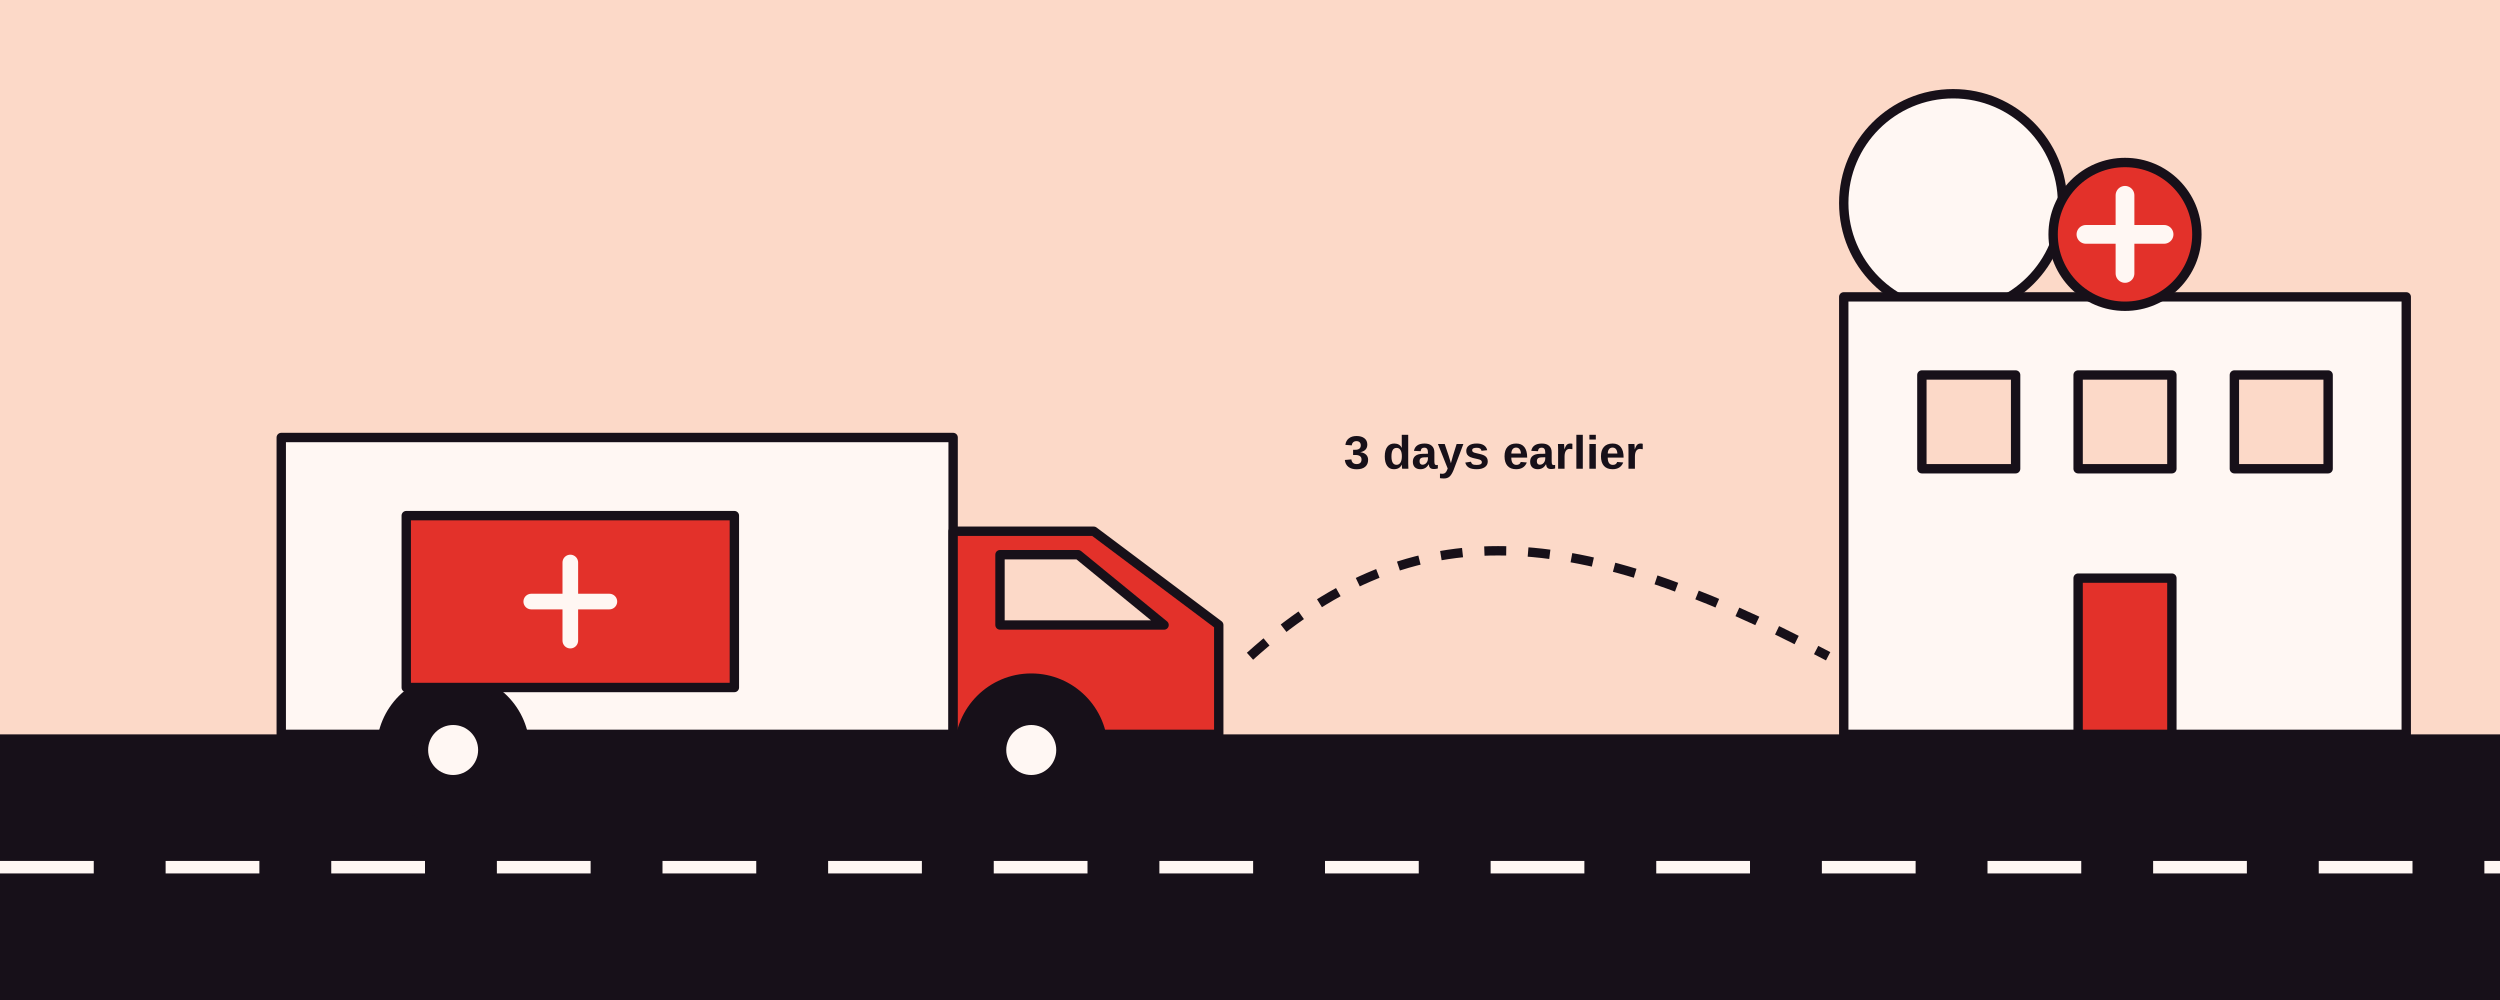
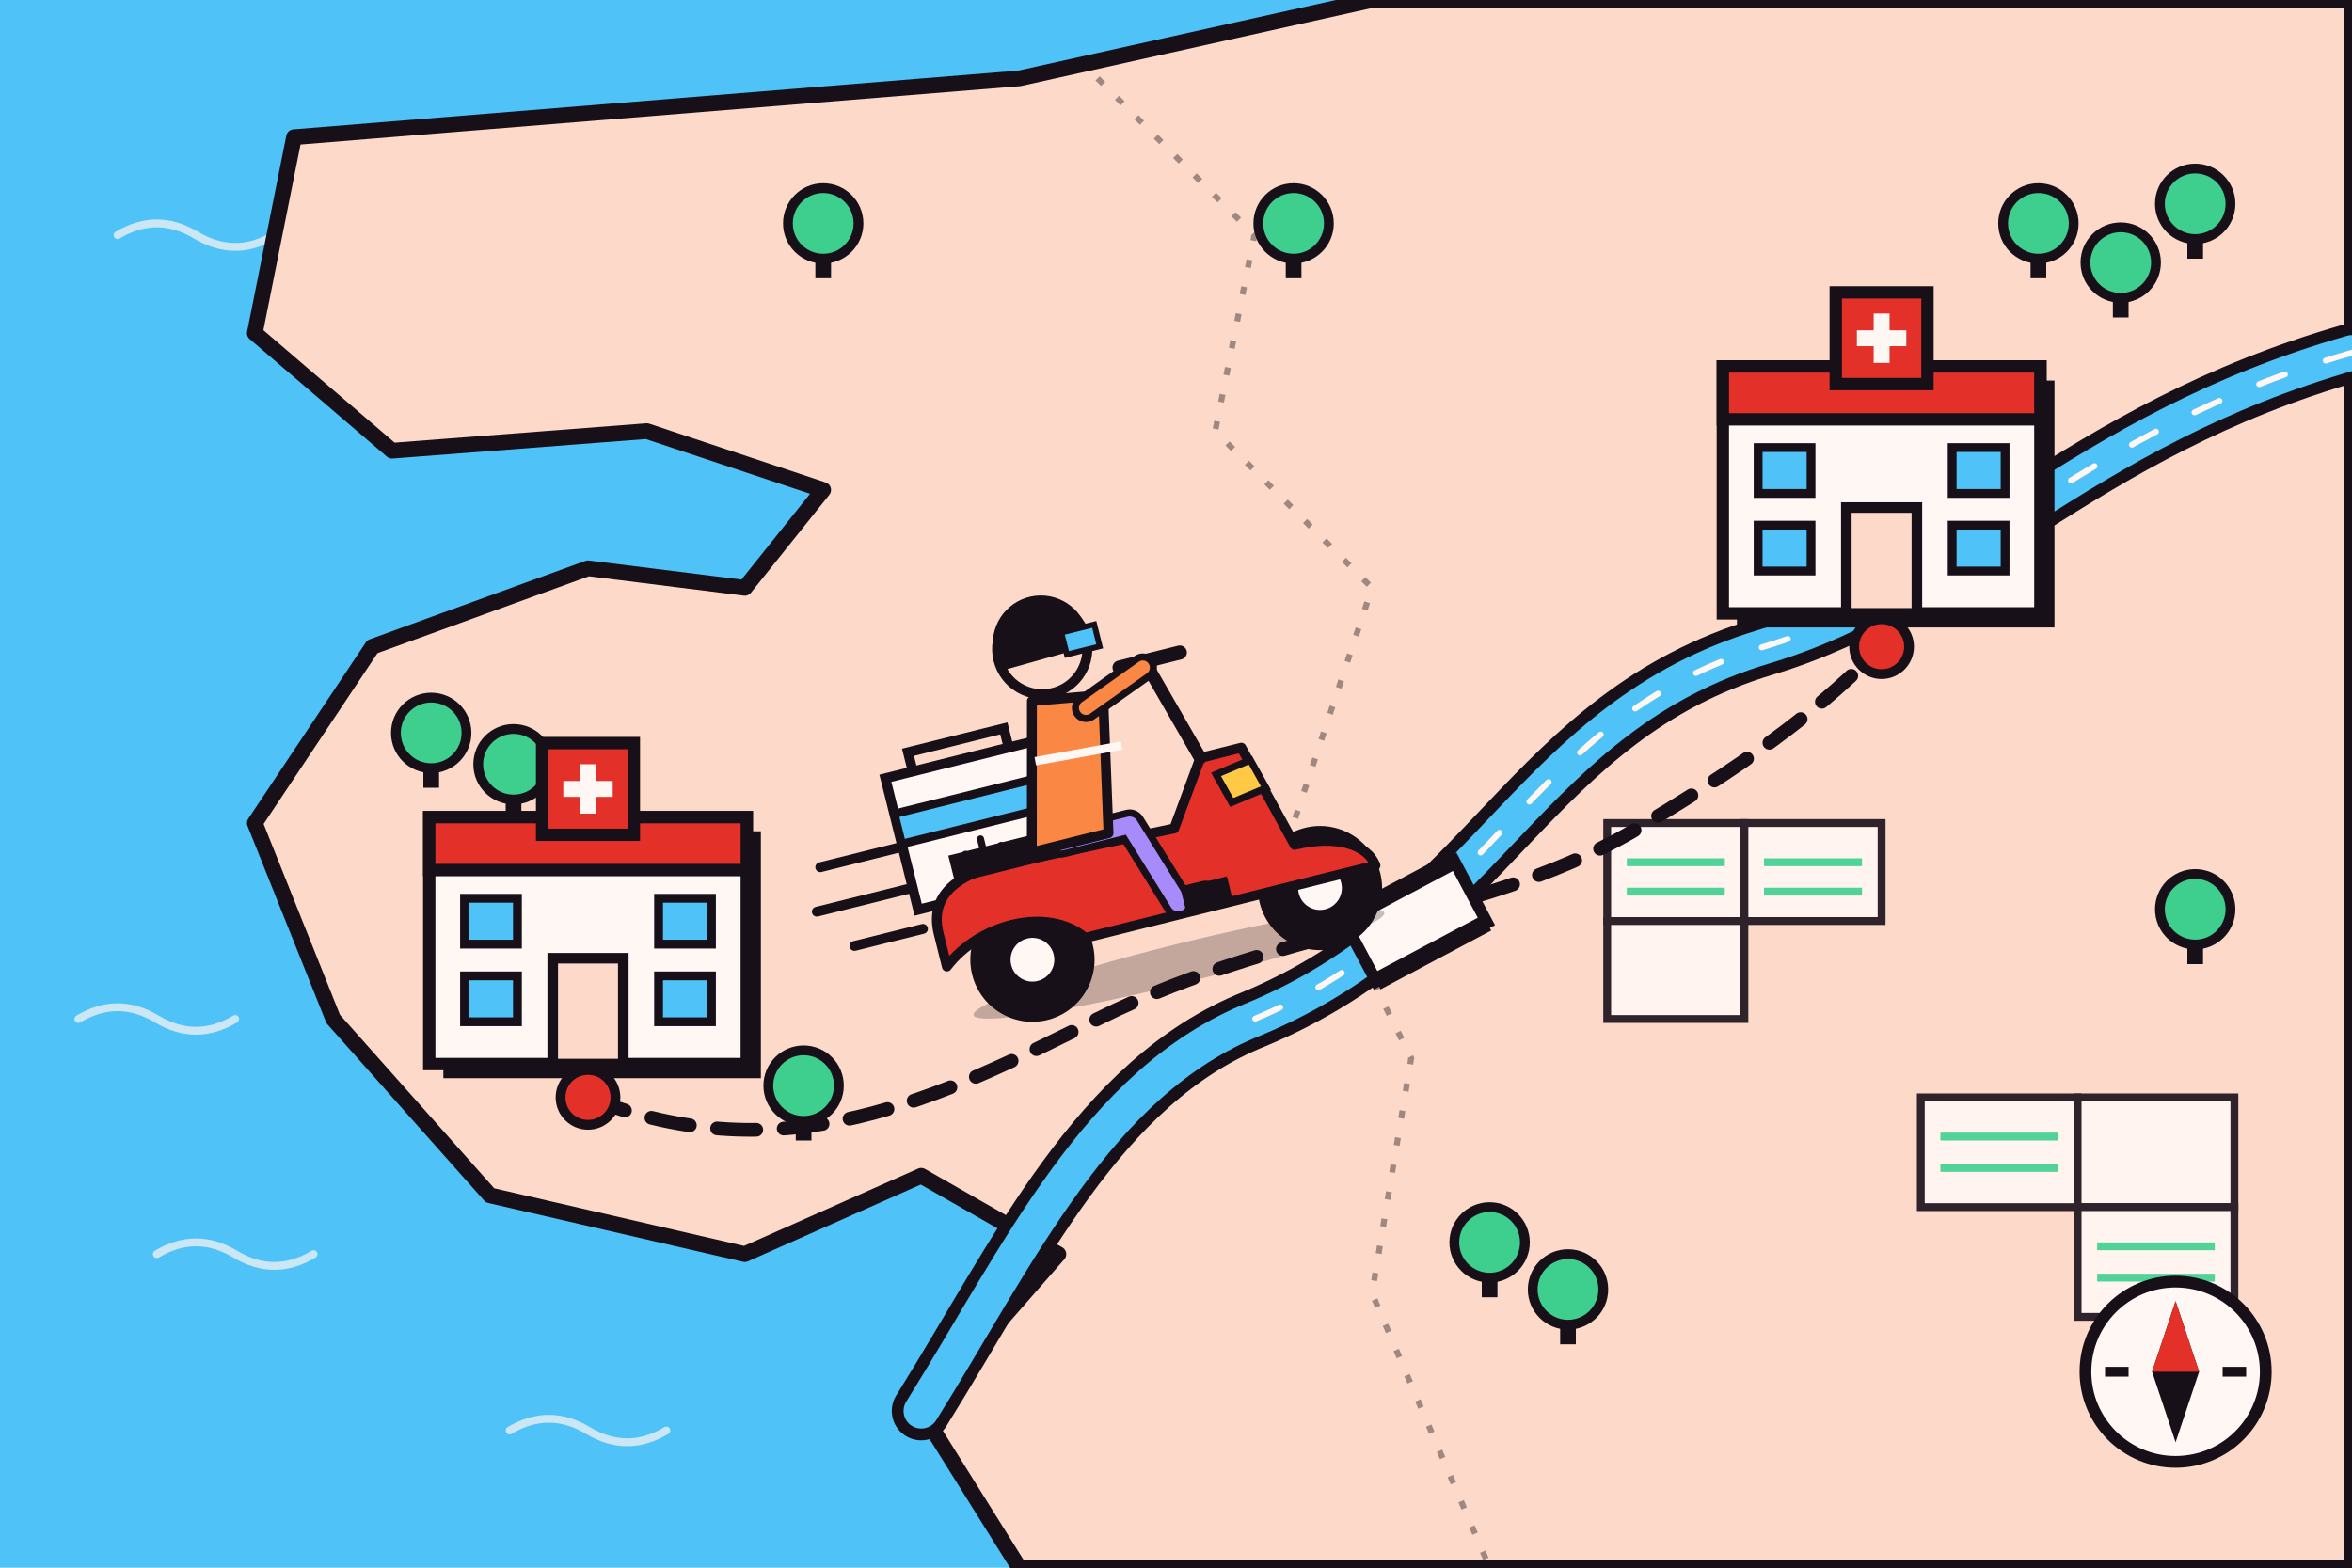
- <svg xmlns="http://www.w3.org/2000/svg" viewBox="0 0 1600 640" role="img" aria-label="Illustration of a courier van carrying a cold box toward a hospital">
-   <rect width="1600" height="640" fill="#FCD9C8" />
-   <circle cx="1250" cy="130" r="70" fill="#FFF7F3" stroke="#171019" stroke-width="6" />
-   <rect y="470" width="1600" height="170" fill="#171019" />
-   <path d="M0 555 H1600" stroke="#FFF7F3" stroke-width="8" stroke-dasharray="60 46" />
-   <g stroke="#171019" stroke-width="6" stroke-linejoin="round">
-     <rect x="1180" y="190" width="360" height="280" fill="#FFF7F3" />
-     <rect x="1230" y="240" width="60" height="60" fill="#FCD9C8" />
-     <rect x="1330" y="240" width="60" height="60" fill="#FCD9C8" />
-     <rect x="1430" y="240" width="60" height="60" fill="#FCD9C8" />
-     <rect x="1330" y="370" width="60" height="100" fill="#E3312A" />
-     <circle cx="1360" cy="150" r="46" fill="#E3312A" />
+ <svg xmlns="http://www.w3.org/2000/svg" viewBox="0 0 1200 800" width="1200" height="800">
+   <defs>
+     <g id="tree">
+       <rect x="-4" y="0" width="8" height="22" fill="#171019" />
+       <circle cx="0" cy="-6" r="18" fill="#3ECF8E" stroke="#171019" stroke-width="5" />
+     </g>
+     <g id="hosp">
+       <rect x="-82" y="-62" width="180" height="140" fill="#171019" />
+       <rect x="-90" y="-70" width="180" height="140" fill="#FFF7F3" stroke="#171019" stroke-width="7" />
+       <rect x="-90" y="-70" width="180" height="30" fill="#E3312A" stroke="#171019" stroke-width="7" />
+       <rect x="-26" y="-112" width="52" height="52" fill="#E3312A" stroke="#171019" stroke-width="7" />
+       <path d="M0 -100 V-72 M-14 -86 H14" stroke="#FFF7F3" stroke-width="9" />
+       <g fill="#4FC3F7" stroke="#171019" stroke-width="5">
+         <rect x="-70" y="-24" width="30" height="26" />
+         <rect x="40" y="-24" width="30" height="26" />
+         <rect x="-70" y="20" width="30" height="26" />
+         <rect x="40" y="20" width="30" height="26" />
+       </g>
+       <rect x="-20" y="10" width="40" height="60" fill="#FCD9C8" stroke="#171019" stroke-width="6" />
+     </g>
+   </defs>
+   <rect width="1200" height="800" fill="#4FC3F7" />
+   <g stroke="#FFF7F3" stroke-width="4" stroke-linecap="round" fill="none" opacity="0.7">
+     <path d="M40 520 q20 -12 40 0 t40 0 M80 640 q20 -12 40 0 t40 0 M60 120 q20 -12 40 0 t40 0 M260 730 q20 -12 40 0 t40 0 M1080 740 q20 -12 40 0 t40 0" />
  </g>
-   <path d="M1360 125 V175 M1335 150 H1385" stroke="#FFF7F3" stroke-width="12" stroke-linecap="round" />
-   <g stroke="#171019" stroke-width="6" stroke-linejoin="round">
-     <path d="M180 470 V280 H610 V470 Z" fill="#FFF7F3" />
-     <path d="M610 470 V340 L700 340 L780 400 V470 Z" fill="#E3312A" />
-     <path d="M640 355 L690 355 L745 400 H640 Z" fill="#FCD9C8" />
-     <circle cx="290" cy="480" r="46" fill="#171019" />
-     <circle cx="660" cy="480" r="46" fill="#171019" />
-     <rect x="260" y="330" width="210" height="110" fill="#E3312A" />
+   <path d="M150 70 L520 40 L700 0 H1200 V800 H520 L470 720 L540 640 L470 600 L380 640 L250 610 L170 520 L130 420 L190 330 L300 290 L380 300 L420 250 L330 220 L200 230 L130 170 Z" fill="#FCD9C8" stroke="#171019" stroke-width="8" stroke-linejoin="round" />
+   <path d="M560 40 L640 120 L620 220 L700 300 L660 420 L720 540 L700 660 L760 800" fill="none" stroke="#171019" stroke-width="3" stroke-dasharray="4 10" opacity="0.4" />
+   <g fill="#FFF7F3" stroke="#171019" stroke-width="4" opacity="0.9">
+     <rect x="820" y="420" width="70" height="50" />
+     <rect x="890" y="420" width="70" height="50" />
+     <rect x="820" y="470" width="70" height="50" />
+     <rect x="980" y="560" width="80" height="56" />
+     <rect x="1060" y="560" width="80" height="56" />
+     <rect x="1060" y="616" width="80" height="56" />
+     <rect x="240" y="440" width="64" height="46" />
+     <rect x="304" y="440" width="64" height="46" />
  </g>
-   <circle cx="290" cy="480" r="16" fill="#FFF7F3" />
-   <circle cx="660" cy="480" r="16" fill="#FFF7F3" />
-   <g stroke="#FFF7F3" stroke-width="10" stroke-linecap="round">
-     <path d="M365 360 V410 M340 385 H390" />
+   <g stroke="#3ECF8E" stroke-width="4" opacity="0.9">
+     <path d="M830 440 h50 M830 455 h50 M900 440 h50 M900 455 h50 M990 580 h60 M990 596 h60 M1070 636 h60 M1070 652 h60 M250 458 h44 M250 472 h44" />
  </g>
-   <path d="M800 420 C 900 330, 1000 330, 1170 420" fill="none" stroke="#171019" stroke-width="6" stroke-dasharray="14 14" />
-   <g font-family="Archivo,Arial,sans-serif" font-weight="800" font-size="30" fill="#171019">
-     <text x="860" y="300">3 days earlier</text>
+   <path d="M1200 180 C1060 220 1000 300 900 330 C780 366 760 470 640 520 C560 552 520 640 470 720" fill="none" stroke="#171019" stroke-width="30" stroke-linecap="round" />
+   <path d="M1200 180 C1060 220 1000 300 900 330 C780 366 760 470 640 520 C560 552 520 640 470 720" fill="none" stroke="#4FC3F7" stroke-width="18" stroke-linecap="round" />
+   <path d="M1200 180 C1060 220 1000 300 900 330 C780 366 760 470 640 520" fill="none" stroke="#FFF7F3" stroke-width="3" stroke-dasharray="14 22" stroke-linecap="round" />
+   <use href="#tree" x="220" y="380" />
+   <use href="#tree" x="262" y="396" />
+   <use href="#tree" x="410" y="560" />
+   <use href="#tree" x="1040" y="120" />
+   <use href="#tree" x="1082" y="140" />
+   <use href="#tree" x="1120" y="110" />
+   <use href="#tree" x="760" y="640" />
+   <use href="#tree" x="800" y="664" />
+   <use href="#tree" x="1120" y="470" />
+   <use href="#tree" x="660" y="120" />
+   <use href="#tree" x="420" y="120" />
+   <path d="M300 560 C400 600 480 560 560 520 C660 470 760 470 840 420 C900 384 930 360 960 330" fill="none" stroke="#171019" stroke-width="7" stroke-dasharray="20 14" stroke-linecap="round" />
+   <g transform="rotate(-28 722 470)">
+     <rect x="690" y="452" width="64" height="36" fill="#FFF7F3" stroke="#171019" stroke-width="6" />
+     <path d="M690 452 h64 M690 488 h64" stroke="#171019" stroke-width="9" />
+   </g>
+   <use href="#hosp" transform="translate(300 480) scale(0.9)" />
+   <use href="#hosp" transform="translate(960 250) scale(0.9)" />
+   <g transform="translate(560 385) rotate(-14) scale(0.72)">
+     <g stroke="#171019" stroke-width="7" stroke-linecap="round">
+       <path d="M-150 30 h-60 M-130 60 h-90 M-150 90 h-50" />
+     </g>
+     <ellipse cx="20" cy="158" rx="150" ry="14" fill="#171019" opacity="0.25" />
+     <rect x="-150" y="-20" width="110" height="96" fill="#FFF7F3" stroke="#171019" stroke-width="7" />
+     <rect x="-150" y="6" width="110" height="22" fill="#4FC3F7" stroke="#171019" stroke-width="6" />
+     <g stroke="#171019" stroke-width="5" stroke-linecap="round">
+       <path d="M-95 38 V68 M-108 46 L-82 60 M-108 60 L-82 46" />
+     </g>
+     <path d="M-130 -20 V-34 H-60 V-20" fill="none" stroke="#171019" stroke-width="7" />
+     <circle cx="-80" cy="130" r="44" fill="#171019" />
+     <circle cx="-80" cy="130" r="18" fill="#FFF7F3" stroke="#171019" stroke-width="5" />
+     <circle cx="130" cy="130" r="44" fill="#171019" />
+     <circle cx="130" cy="130" r="18" fill="#FFF7F3" stroke="#171019" stroke-width="5" />
+     <path d="M-140 96 C-140 64 -110 56 -70 60 L40 64 L70 20 L100 20 L120 96 C150 96 170 108 172 124 L-40 124 C-60 96 -110 96 -140 120 Z" fill="#E3312A" stroke="#171019" stroke-width="7" stroke-linejoin="round" />
+     <path d="M70 20 L50 -50" stroke="#171019" stroke-width="9" stroke-linecap="round" />
+     <path d="M30 -56 H74" stroke="#171019" stroke-width="10" stroke-linecap="round" />
+     <path d="M78 34 L104 30 L110 52 L84 56 Z" fill="#FFC845" stroke="#171019" stroke-width="5" />
+     <rect x="-120" y="44" width="110" height="20" fill="#171019" />
+     <path d="M-40 54 L10 54 L30 116 L50 116" fill="none" stroke="#171019" stroke-width="22" stroke-linecap="round" stroke-linejoin="round" />
+     <path d="M-40 54 L10 54 L30 116" fill="none" stroke="#A78BFA" stroke-width="12" stroke-linecap="round" stroke-linejoin="round" />
+     <rect x="34" y="106" width="34" height="18" fill="#171019" />
+     <path d="M-62 56 L-36 -48 L14 -40 L-6 56 Z" fill="#FA8743" stroke="#171019" stroke-width="7" stroke-linejoin="round" />
+     <path d="M-44 -6 L18 -2" stroke="#FFF7F3" stroke-width="6" />
+     <path d="M0 -34 L46 -52" stroke="#171019" stroke-width="20" stroke-linecap="round" />
+     <path d="M0 -34 L46 -52" stroke="#FA8743" stroke-width="10" stroke-linecap="round" />
+     <circle cx="-20" cy="-82" r="32" fill="#FCD9C8" stroke="#171019" stroke-width="7" />
+     <path d="M-54 -84 A34 34 0 0 1 14 -88 L14 -76 L-54 -74 Z" fill="#171019" />
+     <rect x="-4" y="-90" width="24" height="16" fill="#4FC3F7" stroke="#171019" stroke-width="4" />
+   </g>
+   <g transform="translate(1110 700)">
+     <circle r="46" fill="#FFF7F3" stroke="#171019" stroke-width="6" />
+     <path d="M0 -36 L12 0 L0 36 L-12 0 Z" fill="#171019" />
+     <path d="M0 -36 L12 0 L-12 0 Z" fill="#E3312A" />
+     <path d="M-36 0 H-24 M24 0 H36" stroke="#171019" stroke-width="5" />
+   </g>
+   <g fill="#E3312A" stroke="#171019" stroke-width="5">
+     <circle cx="300" cy="560" r="14" />
+     <circle cx="960" cy="330" r="14" />
  </g>
</svg>
